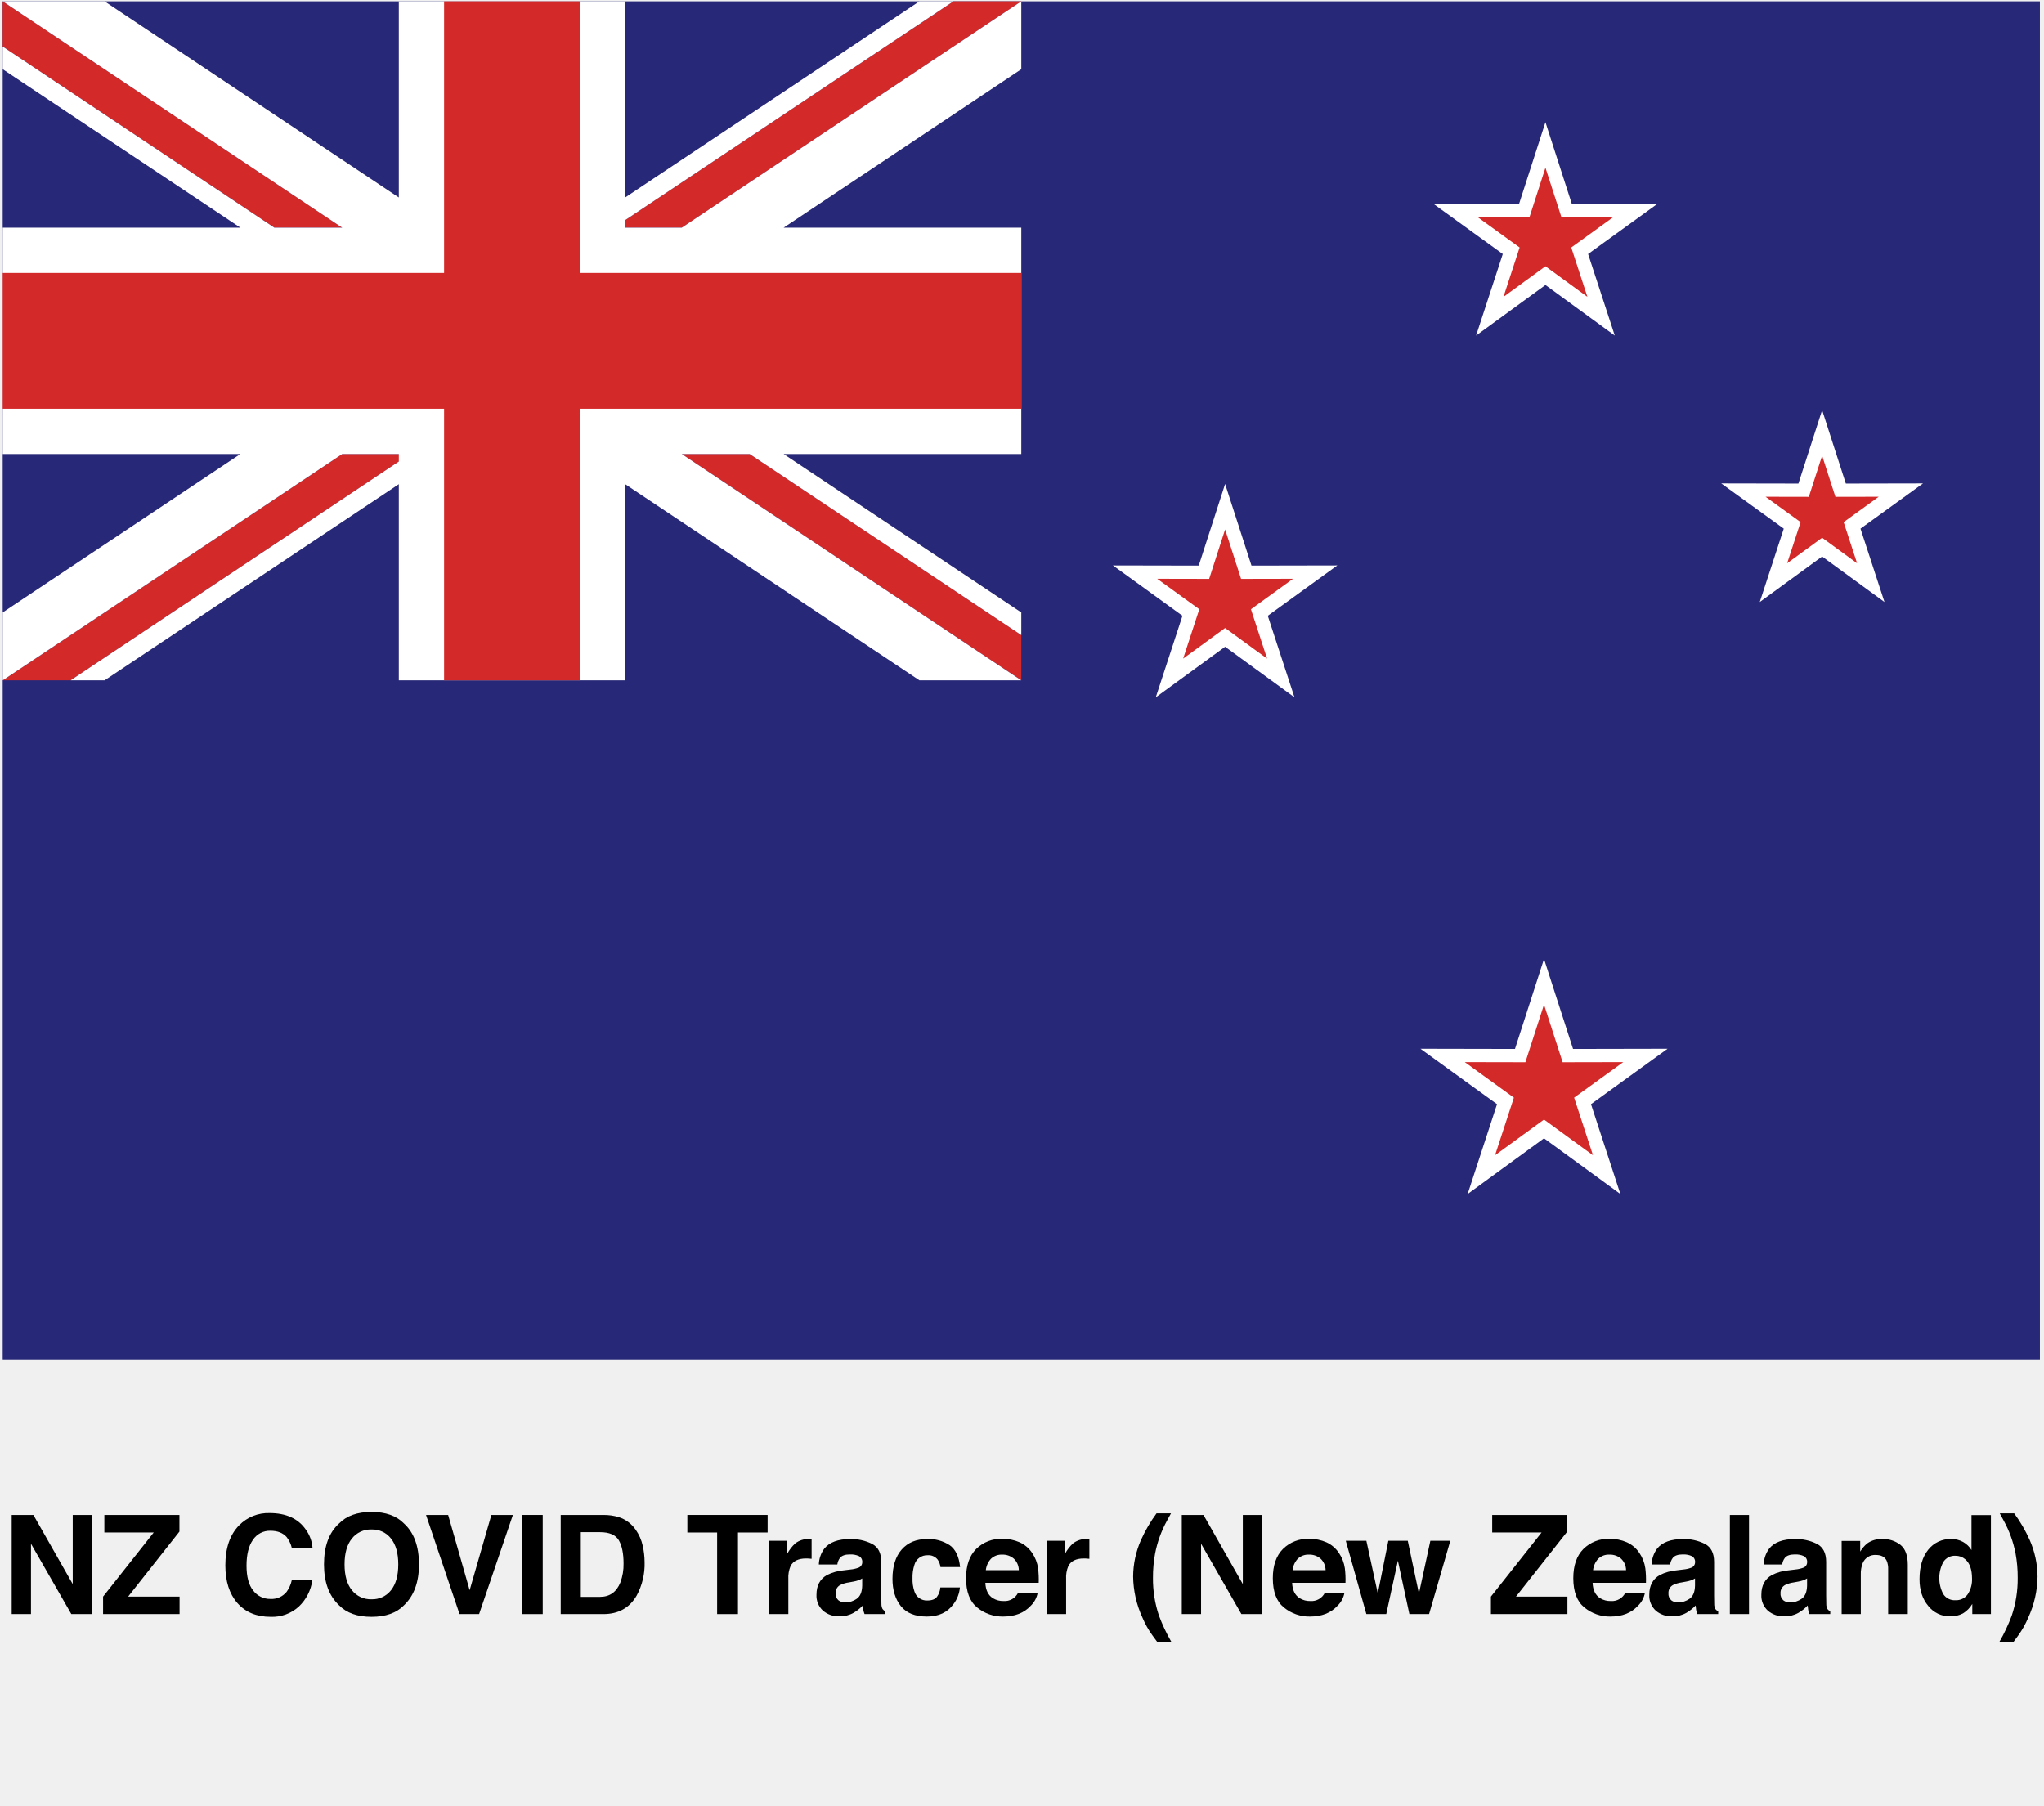
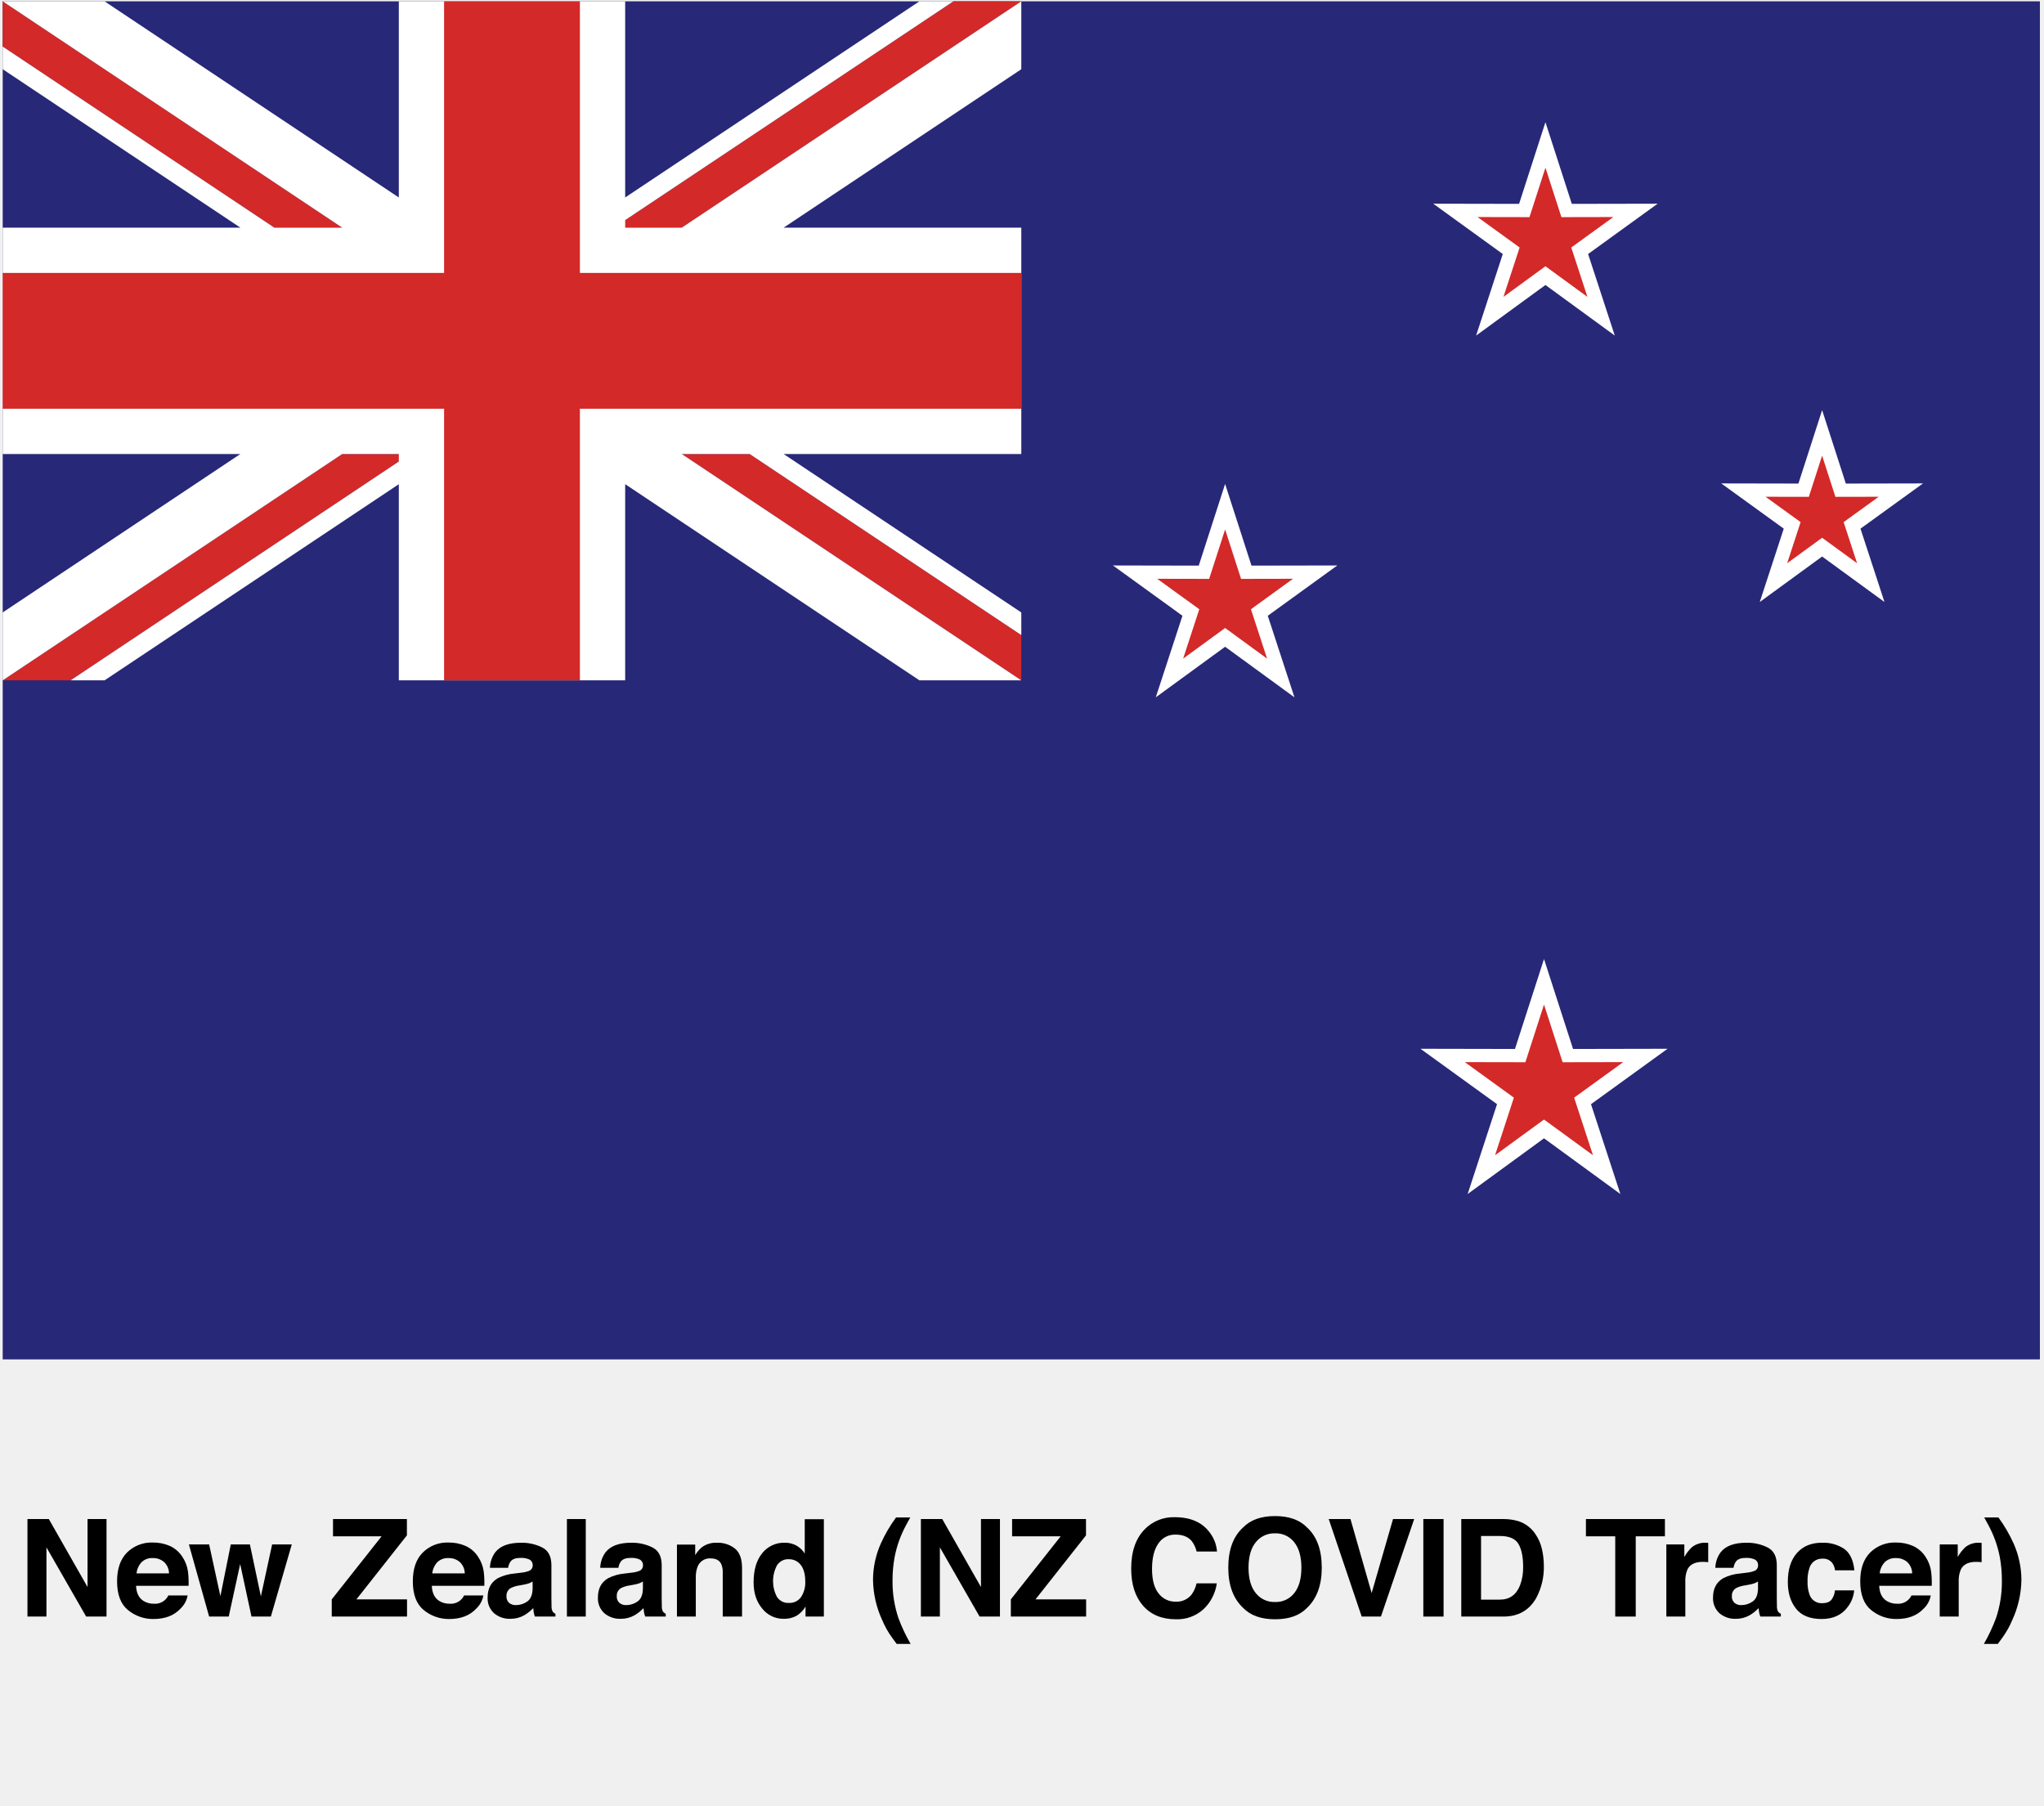
<svg xmlns="http://www.w3.org/2000/svg" id="Layer_1" data-name="Layer 1" viewBox="0 0 900 795.167">
  <defs>
    <style>.cls-1{fill:#282878;}.cls-1,.cls-2,.cls-4{fill-rule:evenodd;}.cls-2{fill:#fff;}.cls-3{fill:none;}.cls-4{fill:#d32928;}</style>
  </defs>
-   <path d="M5.146,667.094h9.557l17.317,30.42V667.094h8.495v43.627H31.4L13.64,679.766v30.955H5.146Z" />
-   <path d="M45.384,703.026l22.299-28.207H45.946v-7.725H79.007v7.311L56.419,703.026H79.066v7.695H45.384Z" />
-   <path d="M105.284,671.652a17.964,17.964,0,0,1,13.411-5.387q10.893,0,15.93,7.222a15.743,15.743,0,0,1,2.986,8.14h-9.116a12.428,12.428,0,0,0-2.232-4.735q-2.436-2.842-7.22-2.842a8.896,8.896,0,0,0-7.685,4.011q-2.812,4.011-2.812,11.351,0,7.34,2.968,10.996a9.301,9.301,0,0,0,7.542,3.655,8.544,8.544,0,0,0,7.151-3.138,13.77,13.77,0,0,0,2.259-5.062h9.057a19.654,19.654,0,0,1-5.988,11.603,17.427,17.427,0,0,1-12.342,4.47q-9.311,0-14.641-6.038-5.329-6.067-5.329-16.634Q99.223,677.838,105.284,671.652Z" />
-   <path d="M177.881,706.844q-4.944,5.09-14.296,5.091-9.353,0-14.296-5.091-6.63-6.245-6.63-17.996,0-11.987,6.63-17.995,4.942-5.09,14.296-5.091,9.353,0,14.296,5.091,6.599,6.009,6.601,17.995Q184.481,700.599,177.881,706.844Zm-5.697-6.63q3.18-3.996,3.182-11.366,0-7.34-3.182-11.351A10.399,10.399,0,0,0,163.585,673.487a10.536,10.536,0,0,0-8.643,3.996q-3.227,3.996-3.227,11.365,0,7.37,3.227,11.366a10.538,10.538,0,0,0,8.643,3.995A10.416,10.416,0,0,0,172.184,700.215Z" />
-   <path d="M216.358,667.094h9.471l-14.873,43.627h-8.613l-14.754-43.627h9.738l9.471,33.12Z" />
-   <path d="M238.972,710.721h-9.058v-43.627h9.058Z" />
-   <path d="M272.453,668.042a14.413,14.413,0,0,1,7.435,5.534,19.405,19.405,0,0,1,3.11,7.045,33.801,33.801,0,0,1,.83,7.222A28.98,28.98,0,0,1,280.332,702.582q-4.739,8.14-14.633,8.14H246.89v-43.627h18.81A22.922,22.922,0,0,1,272.453,668.042Zm-16.714,6.63V703.144h8.419q6.463,0,9.012-6.363a22.415,22.415,0,0,0,1.394-8.317q0-6.659-2.09-10.226-2.09-3.567-8.315-3.566Z" />
-   <path d="M337.992,667.094V674.819H324.939v35.902h-9.175V674.819H302.652v-7.725Z" />
-   <path d="M356.641,677.705c.107.011.35.025.725.045v8.643q-.798-.089-1.421-.119c-.414-.019-.75-.029-1.006-.029q-5.092,0-6.837,3.315a12.892,12.892,0,0,0-.977,5.741v15.421h-8.495V678.46h8.051v5.624a17.828,17.828,0,0,1,3.403-4.41,9.266,9.266,0,0,1,6.156-1.983C356.398,677.69,356.531,677.695,356.641,677.705Z" />
-   <path d="M374.48,691.098a13.364,13.364,0,0,0,3.369-.74,2.538,2.538,0,0,0,1.818-2.397,2.833,2.833,0,0,0-1.396-2.737,8.805,8.805,0,0,0-4.095-.755q-3.031,0-4.29,1.479a6.095,6.095,0,0,0-1.2,2.96h-8.14a12.345,12.345,0,0,1,2.378-6.956q3.359-4.261,11.534-4.262a20.571,20.571,0,0,1,9.452,2.102q4.132,2.102,4.132,7.933v14.799q0,1.538.06,3.729a4.682,4.682,0,0,0,.503,2.25,3.019,3.019,0,0,0,1.243.977v1.243h-9.175a9.378,9.378,0,0,1-.533-1.835q-.148-.858-.236-1.953a17.432,17.432,0,0,1-4.05,3.226,12.23,12.23,0,0,1-6.192,1.568,10.68,10.68,0,0,1-7.278-2.501,8.89,8.89,0,0,1-2.873-7.088q0-5.95,4.622-8.613a20.645,20.645,0,0,1,7.454-2.072Zm5.157,3.937a9.366,9.366,0,0,1-1.635.813,13.886,13.886,0,0,1-2.266.577l-1.92.355a12.6,12.6,0,0,0-3.877,1.154,3.852,3.852,0,0,0-1.993,3.581,3.743,3.743,0,0,0,1.217,3.123,4.627,4.627,0,0,0,2.961.962,8.817,8.817,0,0,0,5.094-1.599q2.329-1.598,2.419-5.831Z" />
-   <path d="M414.105,690.033a7.466,7.466,0,0,0-1.217-3.256,5.104,5.104,0,0,0-4.42-1.954,5.82,5.82,0,0,0-5.846,4.232,17.58,17.58,0,0,0-.83,5.964,16.16,16.16,0,0,0,.83,5.698,5.642,5.642,0,0,0,5.697,4.025q2.966,0,4.213-1.599a7.945,7.945,0,0,0,1.513-4.144h8.613a14.11,14.11,0,0,1-2.785,7.281q-3.971,5.534-11.762,5.534-7.793,0-11.466-4.617-3.674-4.617-3.674-11.973,0-8.301,4.059-12.919,4.059-4.617,11.199-4.617a16.885,16.885,0,0,1,9.94,2.723q3.866,2.725,4.577,9.62Z" />
-   <path d="M448.936,679.113a13.129,13.129,0,0,1,5.575,4.772,15.853,15.853,0,0,1,2.57,6.67,41.239,41.239,0,0,1,.278,6.403H433.862q.196,4.854,3.374,6.808a8.57,8.57,0,0,0,4.65,1.213,6.551,6.551,0,0,0,6.42-3.699h8.612a10.536,10.536,0,0,1-3.127,5.83q-4.336,4.707-12.138,4.706a17.58,17.58,0,0,1-11.363-3.969q-4.923-3.97-4.924-12.916,0-8.383,4.444-12.856a15.553,15.553,0,0,1,11.537-4.474A18.364,18.364,0,0,1,448.936,679.113Zm-12.619,7.287a8.767,8.767,0,0,0-2.247,4.994h14.532a7.037,7.037,0,0,0-2.247-5.098,7.387,7.387,0,0,0-5.003-1.739A6.691,6.691,0,0,0,436.316,686.4Z" />
-   <path d="M478.94,677.705c.107.011.35.025.725.045v8.643q-.798-.089-1.421-.119c-.414-.019-.75-.029-1.006-.029q-5.092,0-6.837,3.315a12.892,12.892,0,0,0-.977,5.741v15.421H460.93V678.46h8.051v5.624a17.828,17.828,0,0,1,3.403-4.41,9.266,9.266,0,0,1,6.156-1.983C478.698,677.69,478.831,677.695,478.94,677.705Z" />
-   <path d="M502.397,678.104a63.439,63.439,0,0,1,6.838-11.721h6.363l-1.806,3.315a49.349,49.349,0,0,0-5.18,14.325,56.643,56.643,0,0,0-.947,10.715,50.606,50.606,0,0,0,2.635,16.663,75.961,75.961,0,0,0,5.445,11.543H509.501l-2.101-2.871a38.433,38.433,0,0,1-4.352-7.754,44.175,44.175,0,0,1-4.114-18.114A40.184,40.184,0,0,1,502.397,678.104Z" />
-   <path d="M520.35,667.094h9.557l17.317,30.42V667.094h8.495v43.627H546.605l-17.761-30.955v30.955h-8.494Z" />
-   <path d="M584.008,679.113a13.129,13.129,0,0,1,5.575,4.772,15.853,15.853,0,0,1,2.57,6.67,41.239,41.239,0,0,1,.278,6.403H568.935q.196,4.854,3.374,6.808a8.57,8.57,0,0,0,4.65,1.213,6.551,6.551,0,0,0,6.42-3.699h8.612a10.536,10.536,0,0,1-3.127,5.83q-4.336,4.707-12.138,4.706a17.58,17.58,0,0,1-11.363-3.969q-4.923-3.97-4.924-12.916,0-8.383,4.444-12.856a15.553,15.553,0,0,1,11.537-4.474A18.364,18.364,0,0,1,584.008,679.113Zm-12.619,7.287a8.767,8.767,0,0,0-2.247,4.994h14.532a7.037,7.037,0,0,0-2.247-5.098,7.387,7.387,0,0,0-5.003-1.739A6.691,6.691,0,0,0,571.389,686.4Z" />
-   <path d="M611.305,678.46h8.554l4.914,23.234,5.031-23.234h8.791l-9.354,32.262h-8.672l-5.062-23.501-5.12,23.501H601.627l-9.058-32.262H601.627l5.031,23.146Z" />
-   <path d="M656.473,703.026l22.299-28.207H657.035v-7.725h33.061v7.311L667.508,703.026h22.647v7.695H656.473Z" />
-   <path d="M716.313,679.113a13.129,13.129,0,0,1,5.575,4.772,15.853,15.853,0,0,1,2.57,6.67,41.24,41.24,0,0,1,.278,6.403H701.239q.196,4.854,3.374,6.808a8.57,8.57,0,0,0,4.65,1.213,6.551,6.551,0,0,0,6.42-3.699h8.612a10.536,10.536,0,0,1-3.127,5.83q-4.336,4.707-12.138,4.706a17.58,17.58,0,0,1-11.363-3.969q-4.923-3.97-4.924-12.916,0-8.383,4.444-12.856a15.553,15.553,0,0,1,11.537-4.474A18.364,18.364,0,0,1,716.313,679.113Zm-12.619,7.287a8.767,8.767,0,0,0-2.247,4.994h14.532a7.037,7.037,0,0,0-2.247-5.098,7.387,7.387,0,0,0-5.003-1.739A6.691,6.691,0,0,0,703.693,686.4Z" />
-   <path d="M741.175,691.098a13.364,13.364,0,0,0,3.369-.74,2.538,2.538,0,0,0,1.818-2.397,2.833,2.833,0,0,0-1.395-2.737,8.805,8.805,0,0,0-4.095-.755q-3.031,0-4.29,1.479a6.095,6.095,0,0,0-1.2,2.96H727.242a12.345,12.345,0,0,1,2.378-6.956q3.359-4.261,11.534-4.262a20.571,20.571,0,0,1,9.452,2.102q4.132,2.102,4.132,7.933v14.799q0,1.538.06,3.729a4.682,4.682,0,0,0,.503,2.25,3.019,3.019,0,0,0,1.243.977v1.243h-9.175a9.377,9.377,0,0,1-.533-1.835q-.148-.858-.236-1.953a17.432,17.432,0,0,1-4.05,3.226,12.23,12.23,0,0,1-6.192,1.568,10.68,10.68,0,0,1-7.278-2.501,8.89,8.89,0,0,1-2.873-7.088q0-5.95,4.622-8.613a20.645,20.645,0,0,1,7.454-2.072Zm5.157,3.937a9.367,9.367,0,0,1-1.635.813,13.886,13.886,0,0,1-2.266.577l-1.92.355a12.6,12.6,0,0,0-3.877,1.154,3.852,3.852,0,0,0-1.993,3.581,3.743,3.743,0,0,0,1.217,3.123,4.627,4.627,0,0,0,2.961.962,8.817,8.817,0,0,0,5.094-1.599q2.329-1.598,2.419-5.831Z" />
-   <path d="M770.115,710.721H761.68v-43.627h8.436Z" />
-   <path d="M790.516,691.098a13.364,13.364,0,0,0,3.369-.74,2.538,2.538,0,0,0,1.818-2.397,2.833,2.833,0,0,0-1.395-2.737,8.805,8.805,0,0,0-4.095-.755q-3.031,0-4.29,1.479a6.095,6.095,0,0,0-1.2,2.96H776.583a12.345,12.345,0,0,1,2.378-6.956q3.359-4.261,11.534-4.262a20.571,20.571,0,0,1,9.452,2.102q4.132,2.102,4.132,7.933v14.799q0,1.538.06,3.729a4.682,4.682,0,0,0,.503,2.25,3.019,3.019,0,0,0,1.243.977v1.243H796.71a9.377,9.377,0,0,1-.533-1.835q-.148-.858-.236-1.953a17.432,17.432,0,0,1-4.05,3.226,12.23,12.23,0,0,1-6.192,1.568,10.68,10.68,0,0,1-7.278-2.501,8.89,8.89,0,0,1-2.873-7.088q0-5.95,4.622-8.613a20.645,20.645,0,0,1,7.454-2.072Zm5.157,3.937a9.367,9.367,0,0,1-1.635.813,13.886,13.886,0,0,1-2.266.577l-1.92.355a12.6,12.6,0,0,0-3.877,1.154,3.852,3.852,0,0,0-1.993,3.581,3.743,3.743,0,0,0,1.217,3.123,4.627,4.627,0,0,0,2.961.962,8.817,8.817,0,0,0,5.094-1.599q2.329-1.598,2.419-5.831Z" />
-   <path d="M836.857,680.309q3.168,2.621,3.169,8.688v21.725H831.384V691.098a9.019,9.019,0,0,0-.676-3.907q-1.235-2.486-4.701-2.486a5.827,5.827,0,0,0-5.847,3.641,12.583,12.583,0,0,0-.823,4.913v17.463h-8.435V678.519h8.169v4.706a14.287,14.287,0,0,1,3.064-3.582,10.626,10.626,0,0,1,6.573-1.953A12.365,12.365,0,0,1,836.857,680.309Z" />
-   <path d="M864.371,678.977a10.249,10.249,0,0,1,3.7,3.567V667.153H876.625v43.568h-8.199v-4.47a11.879,11.879,0,0,1-4.114,4.174,11.55,11.55,0,0,1-5.741,1.302,11.985,11.985,0,0,1-9.516-4.572q-3.863-4.573-3.863-11.735,0-8.259,3.804-12.994a12.374,12.374,0,0,1,10.167-4.735A10.415,10.415,0,0,1,864.371,678.977Zm2.072,22.983a11.769,11.769,0,0,0,1.864-6.896q0-5.919-2.989-8.465a6.433,6.433,0,0,0-4.262-1.539,5.926,5.926,0,0,0-5.432,2.797,15.082,15.082,0,0,0,.029,14.089,5.957,5.957,0,0,0,5.343,2.679A6.23,6.23,0,0,0,866.443,701.961Z" />
-   <path d="M893.694,678.104a40.242,40.242,0,0,1,3.457,16.102A44.24,44.24,0,0,1,893.045,712.32a38.515,38.515,0,0,1-4.344,7.754l-2.098,2.871h-6.234a76.128,76.128,0,0,0,5.427-11.543,50.812,50.812,0,0,0,2.624-16.663,56.898,56.898,0,0,0-.943-10.715,49.502,49.502,0,0,0-5.16-14.325l-1.799-3.315h6.352A63.482,63.482,0,0,1,893.694,678.104Z" />
  <g id="Layer_1-2" data-name="Layer_1">
    <polygon class="cls-1" points="1.187 0.577 898.193 0.577 898.193 598.581 1.187 598.581 1.187 0.577" />
    <polygon class="cls-2" points="680.479 53.809 692.089 89.77 729.879 89.697 699.261 111.85 711.01 147.765 680.479 125.495 649.949 147.765 661.694 111.85 631.08 89.697 668.87 89.77 680.479 53.809" />
    <polygon class="cls-3" points="802.305 180.59 812.742 212.927 846.724 212.862 819.196 232.781 829.757 265.078 802.305 245.052 774.852 265.078 785.413 232.781 757.885 212.862 791.868 212.927 802.305 180.59" />
    <polygon class="cls-2" points="802.305 180.59 812.742 212.927 846.724 212.862 819.196 232.781 829.757 265.078 802.305 245.052 774.852 265.078 785.413 232.781 757.885 212.862 791.868 212.927 802.305 180.59" />
    <polygon class="cls-2" points="539.434 213.099 551.043 249.059 588.829 248.987 558.216 271.139 569.964 307.054 539.434 284.785 508.904 307.054 520.649 271.139 490.035 248.987 527.825 249.059 539.434 213.099" />
    <polygon class="cls-2" points="679.849 422.286 692.635 461.889 734.252 461.806 700.536 486.204 713.469 525.76 679.849 501.234 646.226 525.76 659.163 486.204 625.447 461.806 667.064 461.889 679.849 422.286" />
    <polygon class="cls-4" points="135.738 100.245 150.688 100.245 1.187 0.577 1.187 10.544 1.187 20.511 120.788 100.245 135.738 100.245" />
    <polygon class="cls-4" points="330.089 199.912 315.139 199.912 300.189 199.912 449.69 299.579 449.69 289.613 449.69 279.646 330.089 199.912" />
    <polygon class="cls-4" points="285.239 100.245 300.189 100.245 449.69 0.577 434.74 0.577 419.79 0.577 270.289 100.245 285.239 100.245" />
    <polygon class="cls-4" points="16.137 299.579 31.087 299.579 180.588 199.912 165.638 199.912 150.688 199.912 1.187 299.579 16.137 299.579" />
    <polygon class="cls-2" points="105.838 199.912 1.187 269.679 1.187 299.579 150.688 199.912 175.605 199.912 175.605 203.234 31.087 299.579 46.037 299.579 175.605 213.201 175.605 299.579 275.272 299.579 275.272 213.201 404.84 299.579 449.69 299.579 300.189 199.912 330.089 199.912 449.69 279.646 449.69 269.679 345.039 199.912 449.69 199.912 449.69 100.245 345.039 100.245 449.69 30.478 449.69 0.577 300.189 100.245 275.272 100.245 275.272 96.923 419.79 0.577 404.84 0.577 275.272 86.956 275.272 0.577 175.605 0.577 175.605 86.956 46.037 0.577 1.187 0.577 150.688 100.245 120.788 100.245 1.187 20.511 1.187 30.478 105.838 100.245 1.187 100.245 1.187 199.912 105.838 199.912" />
    <polygon class="cls-4" points="195.538 299.579 195.538 179.978 1.187 179.978 1.187 120.178 195.538 120.178 195.538 0.577 255.339 0.577 255.339 120.178 449.69 120.178 449.69 179.978 255.339 179.978 255.339 299.579 195.538 299.579" />
    <polygon class="cls-4" points="679.849 442.339 688.046 467.734 714.733 467.682 693.113 483.33 701.41 508.693 679.849 492.966 658.289 508.693 666.582 483.33 644.962 467.682 671.649 467.734 679.849 442.339" />
    <polygon class="cls-4" points="539.434 233.134 546.459 254.902 569.334 254.858 550.804 268.268 557.913 290.008 539.434 276.528 520.952 290.008 528.064 268.268 509.53 254.858 532.406 254.902 539.434 233.134" />
    <polygon class="cls-4" points="802.305 200.637 808.157 218.773 827.218 218.736 811.777 229.907 817.701 248.02 802.305 236.789 786.908 248.02 792.832 229.907 777.392 218.736 796.448 218.773 802.305 200.637" />
    <polygon class="cls-4" points="680.479 73.845 687.508 95.613 710.38 95.569 691.849 108.978 698.958 130.719 680.479 117.239 661.997 130.719 669.109 108.978 650.579 95.569 673.451 95.613 680.479 73.845" />
  </g>
+   <path d="M12.092,668.884H21.499L38.544,698.826V668.884h8.36v42.94H37.934L20.453,681.357v30.468H12.092Z" />
+   <path d="M74.749,680.715a12.917,12.917,0,0,1,5.487,4.697,15.615,15.615,0,0,1,2.529,6.564A40.664,40.664,0,0,1,83.04,698.279H59.913q.192,4.777,3.32,6.7a8.436,8.436,0,0,0,4.577,1.194,6.451,6.451,0,0,0,6.319-3.642h8.477a10.374,10.374,0,0,1-3.078,5.739Q75.261,712.903,67.582,712.903a17.31,17.31,0,0,1-11.185-3.907q-4.846-3.907-4.846-12.713,0-8.25,4.374-12.653a15.307,15.307,0,0,1,11.355-4.403A18.073,18.073,0,0,1,74.749,680.715Zm-12.421,7.172a8.635,8.635,0,0,0-2.212,4.915H74.42a6.921,6.921,0,0,0-2.212-5.017,7.273,7.273,0,0,0-4.924-1.713A6.586,6.586,0,0,0,62.328,687.886Z" />
+   <path d="M101.615,680.071h8.419l4.836,22.869,4.952-22.869h8.652l-9.206,31.754h-8.535L105.752,688.694l-5.04,23.131h-8.623L83.175,680.071h8.914L97.041,702.852Z" />
+   <path d="M146.071,704.251,168.02,676.488H146.625v-7.604h32.54v7.195l-22.232,28.171h22.291v7.574H146.071Z" />
+   <path d="M204.97,680.715a12.917,12.917,0,0,1,5.487,4.697,15.614,15.614,0,0,1,2.529,6.564,40.665,40.665,0,0,1,.274,6.303H190.134q.192,4.777,3.32,6.7a8.436,8.436,0,0,0,4.577,1.194,6.451,6.451,0,0,0,6.319-3.642h8.477a10.374,10.374,0,0,1-3.078,5.739Q205.482,712.903,197.803,712.903a17.31,17.31,0,0,1-11.185-3.907q-4.846-3.907-4.846-12.713,0-8.25,4.374-12.653a15.307,15.307,0,0,1,11.355-4.403A18.073,18.073,0,0,1,204.97,680.715Zm-12.421,7.172a8.635,8.635,0,0,0-2.212,4.915h14.304a6.921,6.921,0,0,0-2.212-5.017,7.273,7.273,0,0,0-4.924-1.713A6.586,6.586,0,0,0,192.549,687.886Z" />
+   <path d="M229.439,692.51a13.074,13.074,0,0,0,3.316-.729,2.498,2.498,0,0,0,1.79-2.359,2.79,2.79,0,0,0-1.373-2.694,8.684,8.684,0,0,0-4.031-.743q-2.982,0-4.223,1.457a6.002,6.002,0,0,0-1.181,2.913h-8.012a12.149,12.149,0,0,1,2.341-6.847q3.306-4.194,11.353-4.194a20.242,20.242,0,0,1,9.304,2.068q4.066,2.068,4.066,7.807v14.566q0,1.515.059,3.671a4.6,4.6,0,0,0,.495,2.214,2.966,2.966,0,0,0,1.224.961v1.224h-9.031a9.161,9.161,0,0,1-.524-1.807q-.146-.844-.232-1.922a17.158,17.158,0,0,1-3.985,3.175,12.042,12.042,0,0,1-6.095,1.544,10.521,10.521,0,0,1-7.165-2.461,8.756,8.756,0,0,1-2.827-6.978q0-5.855,4.549-8.478a20.326,20.326,0,0,1,7.337-2.039Zm5.077,3.875a9.222,9.222,0,0,1-1.61.801,13.566,13.566,0,0,1-2.229.568l-1.89.35a12.434,12.434,0,0,0-3.816,1.136,3.792,3.792,0,0,0-1.961,3.525,3.682,3.682,0,0,0,1.198,3.073,4.552,4.552,0,0,0,2.913.946,8.676,8.676,0,0,0,5.014-1.573q2.294-1.573,2.382-5.738Z" />
+   <path d="M257.924,711.825H249.621V668.884h8.303Z" />
+   <path d="M278.003,692.51a13.074,13.074,0,0,0,3.316-.729,2.498,2.498,0,0,0,1.79-2.359,2.79,2.79,0,0,0-1.373-2.694,8.684,8.684,0,0,0-4.031-.743q-2.982,0-4.223,1.457a6.002,6.002,0,0,0-1.181,2.913h-8.012a12.149,12.149,0,0,1,2.341-6.847q3.306-4.194,11.353-4.194a20.242,20.242,0,0,1,9.304,2.068q4.066,2.068,4.066,7.807v14.566q0,1.515.059,3.671a4.6,4.6,0,0,0,.495,2.214,2.966,2.966,0,0,0,1.224.961v1.224h-9.031a9.161,9.161,0,0,1-.524-1.807q-.146-.844-.232-1.922a17.158,17.158,0,0,1-3.985,3.175,12.042,12.042,0,0,1-6.095,1.544,10.521,10.521,0,0,1-7.165-2.461,8.756,8.756,0,0,1-2.827-6.978q0-5.855,4.549-8.478a20.326,20.326,0,0,1,7.337-2.039Zm5.077,3.875a9.222,9.222,0,0,1-1.61.801,13.566,13.566,0,0,1-2.229.568l-1.89.35a12.434,12.434,0,0,0-3.816,1.136,3.792,3.792,0,0,0-1.961,3.525,3.682,3.682,0,0,0,1.198,3.073,4.553,4.553,0,0,0,2.913.946,8.676,8.676,0,0,0,5.014-1.573q2.294-1.573,2.382-5.738Z" />
+   <path d="M323.616,681.892q3.119,2.578,3.119,8.55v21.383h-8.507V692.51a8.874,8.874,0,0,0-.665-3.846q-1.216-2.446-4.627-2.446a5.735,5.735,0,0,0-5.755,3.583,12.385,12.385,0,0,0-.81,4.836v17.188h-8.303V680.13h8.04v4.632A14.07,14.07,0,0,1,309.127,681.237a10.45,10.45,0,0,1,6.469-1.923A12.17,12.17,0,0,1,323.616,681.892Z" />
+   <path d="M350.696,680.581a10.094,10.094,0,0,1,3.642,3.511V668.943h8.419v42.882h-8.069v-4.398a11.72,11.72,0,0,1-4.05,4.107,11.367,11.367,0,0,1-5.651,1.281,11.8,11.8,0,0,1-9.366-4.501q-3.801-4.5-3.802-11.551,0-8.127,3.744-12.788a12.177,12.177,0,0,1,10.007-4.661A10.245,10.245,0,0,1,350.696,680.581Zm2.039,22.621a11.582,11.582,0,0,0,1.835-6.788q0-5.826-2.942-8.331a6.332,6.332,0,0,0-4.194-1.515,5.829,5.829,0,0,0-5.346,2.753,14.842,14.842,0,0,0,.029,13.866,5.863,5.863,0,0,0,5.258,2.637A6.13,6.13,0,0,0,352.735,703.202Z" />
+   <path d="M387.811,679.721a62.472,62.472,0,0,1,6.729-11.536h6.264l-1.777,3.263a48.562,48.562,0,0,0-5.098,14.101,55.726,55.726,0,0,0-.933,10.545,49.824,49.824,0,0,0,2.593,16.401,74.806,74.806,0,0,0,5.36,11.361h-6.146l-2.068-2.825a37.899,37.899,0,0,1-4.283-7.633,43.473,43.473,0,0,1-4.049-17.829A39.549,39.549,0,0,1,387.811,679.721Z" />
+   <path d="M405.479,668.884h9.407l17.045,29.941V668.884H440.292v42.94h-8.971l-17.48-30.468v30.468H405.479Z" />
+   <path d="M445.085,704.251,467.033,676.488H445.639v-7.604h32.54v7.195L455.946,704.251h22.291v7.574H445.085Z" />
+   <path d="M504.043,673.371A17.678,17.678,0,0,1,517.242,668.069q10.721,0,15.679,7.108a15.495,15.495,0,0,1,2.939,8.011H526.888a12.227,12.227,0,0,0-2.197-4.661q-2.398-2.796-7.106-2.796a8.754,8.754,0,0,0-7.562,3.947q-2.769,3.948-2.769,11.172,0,7.225,2.921,10.822a9.154,9.154,0,0,0,7.423,3.598,8.409,8.409,0,0,0,7.039-3.088,13.559,13.559,0,0,0,2.223-4.981h8.915a19.345,19.345,0,0,1-5.895,11.42,17.151,17.151,0,0,1-12.147,4.398q-9.164,0-14.41-5.942-5.244-5.972-5.245-16.372Q498.076,679.459,504.043,673.371Z" />
+   <path d="M575.495,708.008q-4.866,5.011-14.071,5.011-9.205,0-14.07-5.011-6.526-6.146-6.525-17.712,0-11.798,6.525-17.712,4.865-5.011,14.07-5.011,9.205,0,14.071,5.011,6.495,5.914,6.496,17.712Q581.991,701.861,575.495,708.008Zm-5.608-6.525q3.132-3.933,3.132-11.187,0-7.225-3.132-11.172a10.233,10.233,0,0,0-8.463-3.947A10.369,10.369,0,0,0,552.918,679.11q-3.176,3.933-3.176,11.187,0,7.254,3.176,11.187a10.369,10.369,0,0,0,8.506,3.933A10.248,10.248,0,0,0,569.887,701.483Z" />
+   <path d="M613.367,668.884h9.322l-14.64,42.94h-8.478l-14.521-42.94h9.585l9.321,32.599Z" />
+   <path d="M635.624,711.825H626.71V668.884H635.624Z" />
+   <path d="M668.578,669.817a14.19,14.19,0,0,1,7.318,5.447,19.112,19.112,0,0,1,3.061,6.934,33.223,33.223,0,0,1,.817,7.108,28.529,28.529,0,0,1-3.44,14.508q-4.666,8.011-14.402,8.011H643.418V668.884h18.514A22.594,22.594,0,0,1,668.578,669.817Zm-16.45,6.525v28.024H660.415q6.36,0,8.869-6.263a22.065,22.065,0,0,0,1.372-8.187q0-6.554-2.058-10.064-2.057-3.511-8.184-3.511Z" />
+   <path d="M733.087,668.884V676.488H720.239v35.337H711.209V676.488H698.303v-7.604Z" />
+   <path d="M751.439,679.329q.16.015.714.043v8.507q-.787-.088-1.398-.116-.612-.029-.99-.029-5.011,0-6.729,3.263a12.695,12.695,0,0,0-.962,5.651v15.178H733.713V680.071h7.924v5.535a17.576,17.576,0,0,1,3.351-4.341,9.119,9.119,0,0,1,6.059-1.951C751.201,679.314,751.333,679.319,751.439,679.329Z" />
+   <path d="M768.998,692.51a13.074,13.074,0,0,0,3.316-.729,2.498,2.498,0,0,0,1.79-2.359,2.79,2.79,0,0,0-1.373-2.694,8.684,8.684,0,0,0-4.031-.743q-2.982,0-4.223,1.457a6.002,6.002,0,0,0-1.181,2.913h-8.012a12.149,12.149,0,0,1,2.341-6.847q3.306-4.194,11.353-4.194a20.242,20.242,0,0,1,9.304,2.068q4.066,2.068,4.066,7.807v14.566q0,1.515.059,3.671a4.6,4.6,0,0,0,.495,2.214,2.966,2.966,0,0,0,1.224.961v1.224h-9.031a9.161,9.161,0,0,1-.524-1.807q-.146-.844-.232-1.922a17.158,17.158,0,0,1-3.985,3.175,12.042,12.042,0,0,1-6.095,1.544,10.521,10.521,0,0,1-7.165-2.461,8.756,8.756,0,0,1-2.827-6.978q0-5.855,4.549-8.478a20.326,20.326,0,0,1,7.337-2.039Zm5.077,3.875a9.221,9.221,0,0,1-1.61.801,13.566,13.566,0,0,1-2.229.568l-1.89.35a12.434,12.434,0,0,0-3.816,1.136,3.792,3.792,0,0,0-1.961,3.525,3.682,3.682,0,0,0,1.198,3.073,4.553,4.553,0,0,0,2.913.946,8.676,8.676,0,0,0,5.014-1.573q2.294-1.573,2.382-5.738Z" />
+   <path d="M808,691.462a7.347,7.347,0,0,0-1.197-3.204,5.023,5.023,0,0,0-4.351-1.923,5.728,5.728,0,0,0-5.753,4.166,17.275,17.275,0,0,0-.817,5.869,15.883,15.883,0,0,0,.817,5.608,5.551,5.551,0,0,0,5.606,3.962q2.921,0,4.146-1.573a7.815,7.815,0,0,0,1.49-4.078H816.419a13.88,13.88,0,0,1-2.741,7.166q-3.908,5.448-11.576,5.448-7.67,0-11.285-4.545-3.617-4.544-3.616-11.784,0-8.171,3.995-12.716,3.995-4.544,11.022-4.544a16.613,16.613,0,0,1,9.783,2.68q3.806,2.681,4.506,9.468Z" />
+   <path d="M842.282,680.715a12.917,12.917,0,0,1,5.487,4.697,15.614,15.614,0,0,1,2.529,6.564,40.665,40.665,0,0,1,.274,6.303h-23.127q.192,4.777,3.32,6.7a8.436,8.436,0,0,0,4.577,1.194,6.451,6.451,0,0,0,6.319-3.642h8.477a10.374,10.374,0,0,1-3.078,5.739q-4.267,4.632-11.946,4.632a17.31,17.31,0,0,1-11.185-3.907q-4.846-3.907-4.846-12.713,0-8.25,4.374-12.653a15.307,15.307,0,0,1,11.355-4.403A18.073,18.073,0,0,1,842.282,680.715Zm-12.421,7.172a8.635,8.635,0,0,0-2.212,4.915h14.304a6.921,6.921,0,0,0-2.212-5.017,7.273,7.273,0,0,0-4.924-1.713A6.586,6.586,0,0,0,829.861,687.886Z" />
+   <path d="M871.814,679.329q.16.015.714.043v8.507q-.787-.088-1.398-.116-.612-.029-.99-.029-5.011,0-6.729,3.263a12.695,12.695,0,0,0-.962,5.651v15.178H854.088V680.071h7.924v5.535a17.576,17.576,0,0,1,3.351-4.341,9.119,9.119,0,0,1,6.059-1.951C871.576,679.314,871.708,679.319,871.814,679.329Z" />
+   <path d="M886.648,679.721a39.608,39.608,0,0,1,3.403,15.848,43.539,43.539,0,0,1-4.042,17.829,37.981,37.981,0,0,1-4.275,7.633l-2.064,2.825h-6.137a74.856,74.856,0,0,0,5.341-11.361,49.978,49.978,0,0,0,2.583-16.401,56.065,56.065,0,0,0-.928-10.545,48.72,48.72,0,0,0-5.08-14.101l-1.771-3.263h6.253A62.516,62.516,0,0,1,886.648,679.721Z" />
</svg>
